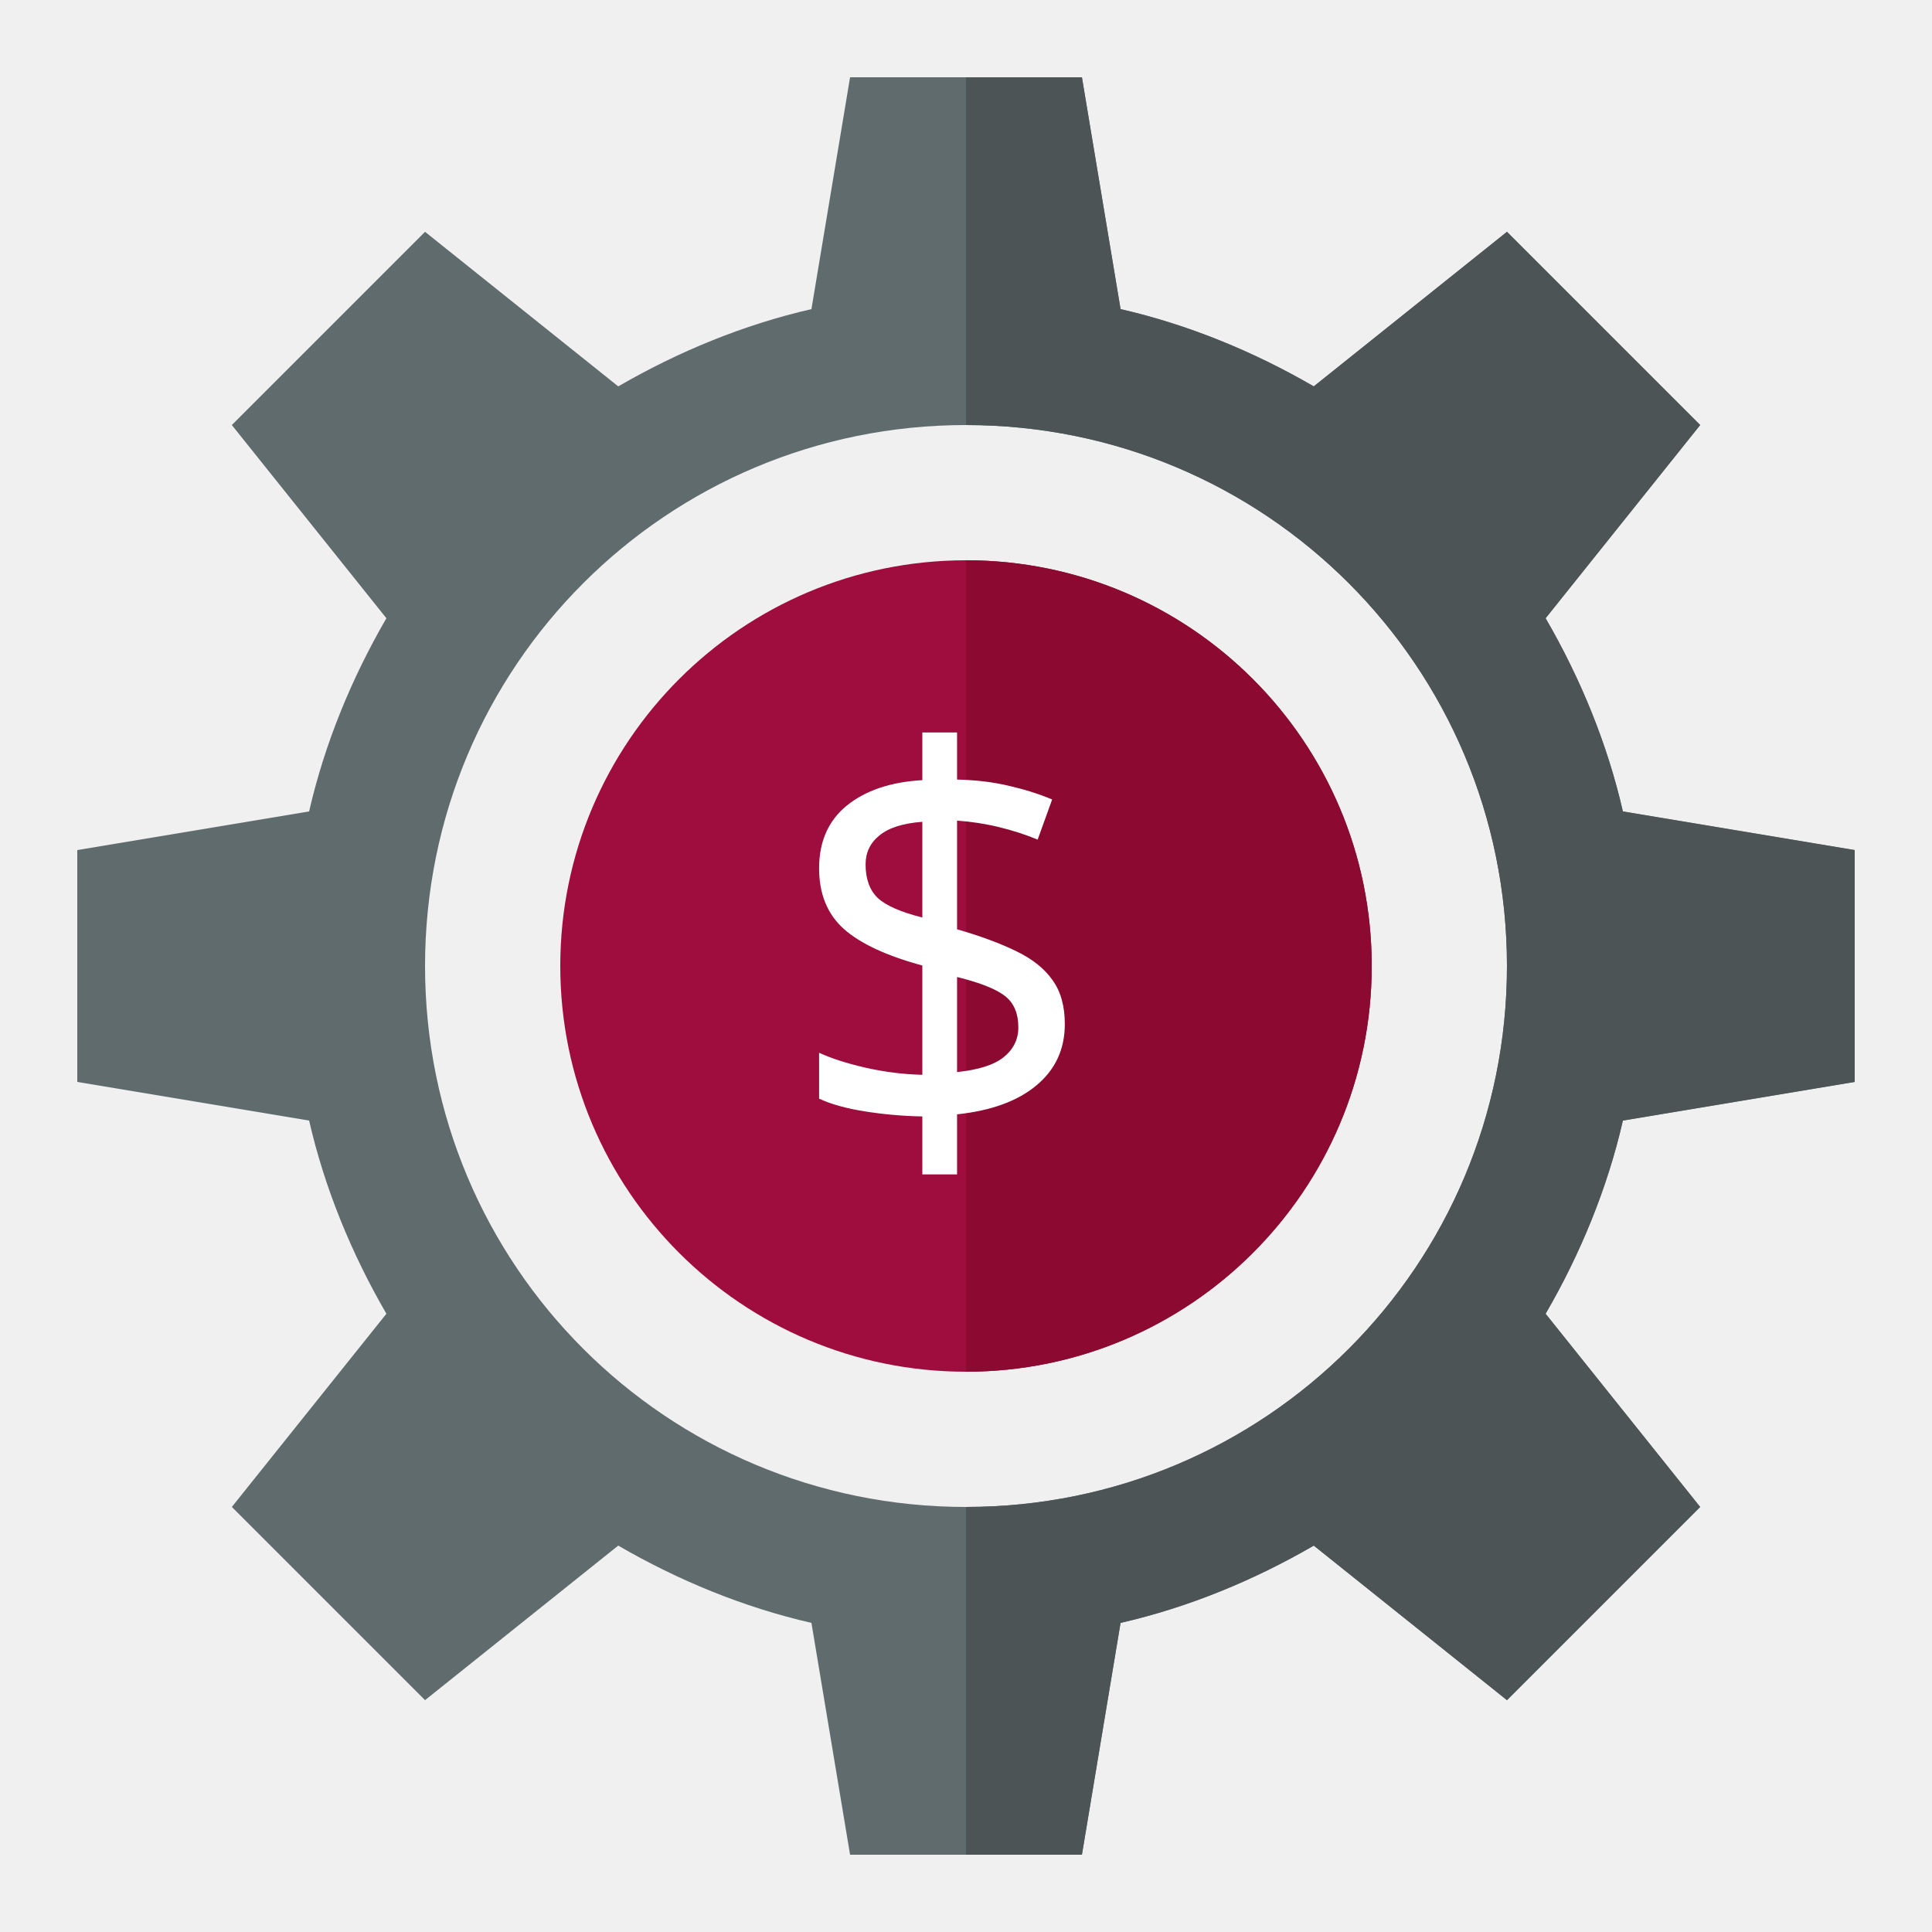
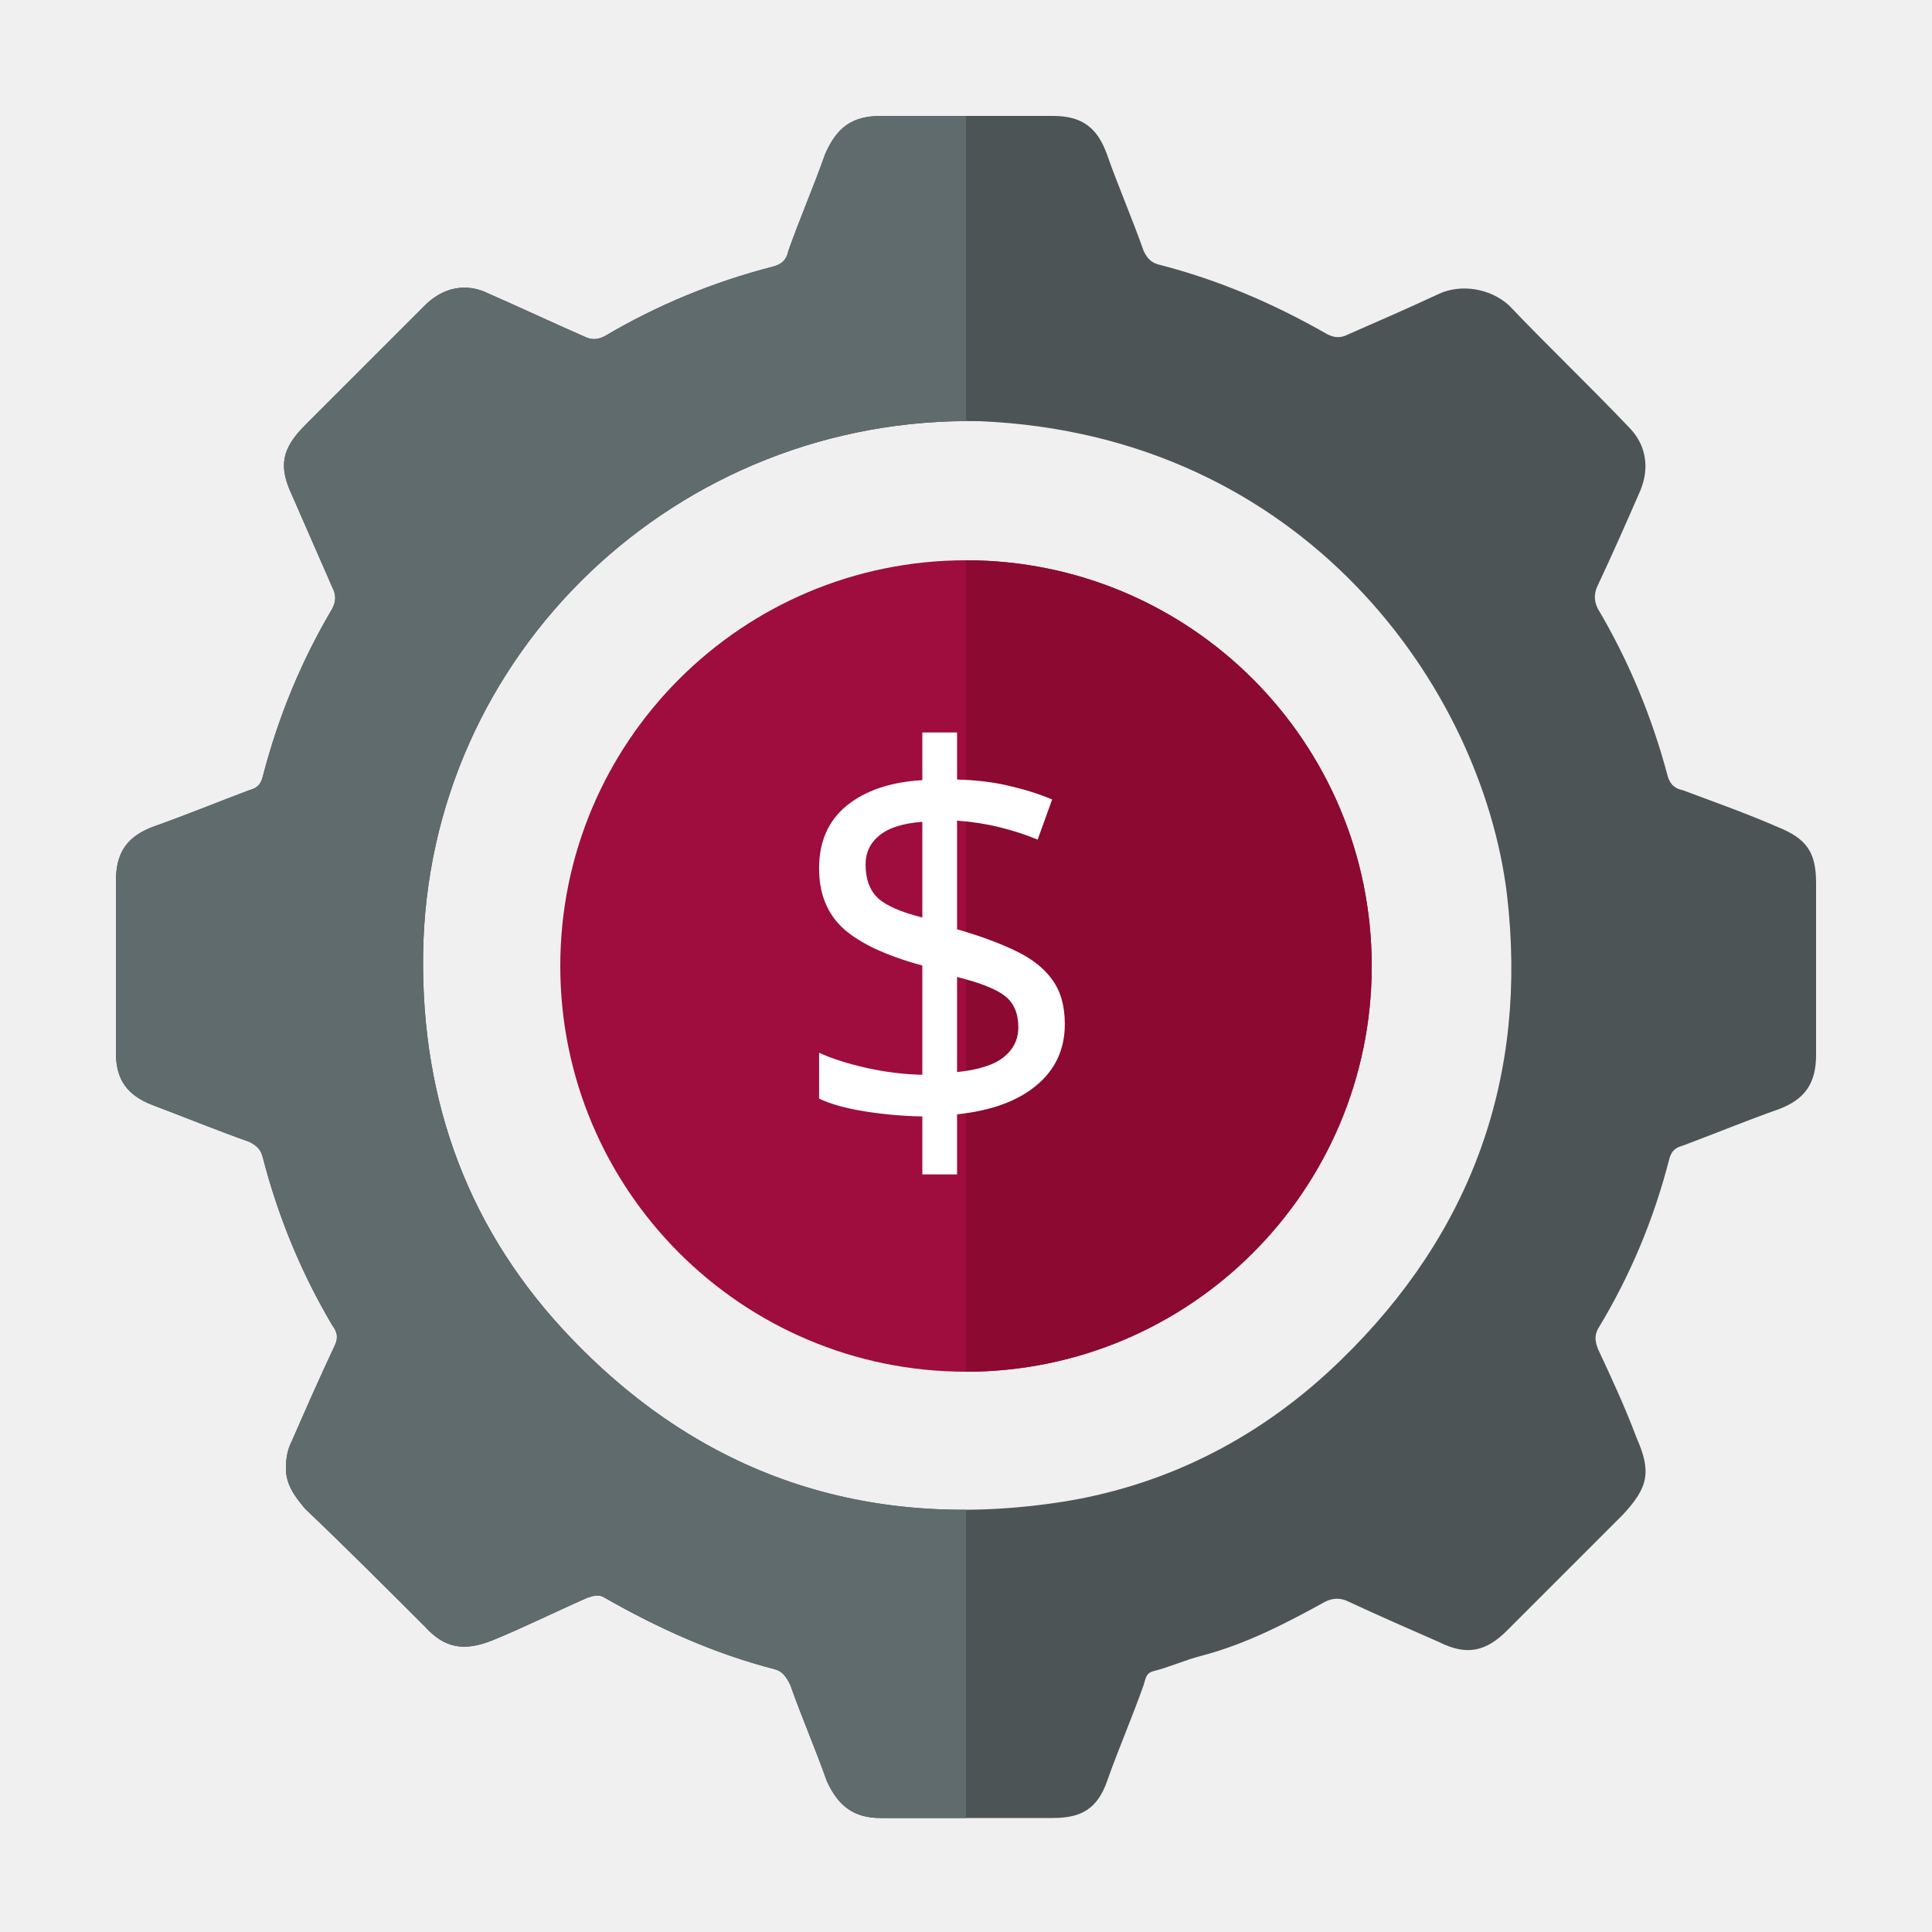
- <svg xmlns="http://www.w3.org/2000/svg" version="1.1" id="Capa_1" x="0px" y="0px" viewBox="0 0 100 100" style="enable-background:new 0 0 100 100;" xml:space="preserve">
+ <svg xmlns="http://www.w3.org/2000/svg" xmlns:xlink="http://www.w3.org/1999/xlink" version="1.1" id="Capa_1" x="0px" y="0px" viewBox="0 0 100 100" style="enable-background:new 0 0 100 100;" xml:space="preserve">
  <style type="text/css">
- 	.st0{fill:#5F6B6D;}
- 	.st1{fill:#4D5456;}
- 	.st2{fill:#9E0D3D;}
- 	.st3{fill:#8C0931;}
- 	.st4{fill:#FFFFFF;}
- 	.st5{font-family:'Arial-Black';}
- 	.st6{font-size:28px;}
- 	.st7{fill:#FEFEFE;}
+ 	.st0{display:none;fill:#5F6B6D;}
+ 	.st1{display:none;}
+ 	.st2{display:inline;fill:#4D5456;}
+ 	.st3{fill:#9E0D3D;}
+ 	.st4{fill:#8C0931;}
+ 	.st5{fill:#FFFFFF;}
+ 	.st6{font-family:'Arial-Black';}
+ 	.st7{font-size:28px;}
+ 	.st8{fill:#4D5456;}
+ 	.st9{fill:#FEFEFE;}
+ 	.st10{clip-path:url(#SVGID_00000136380744930187734810000010805935620566457771_);fill:#5F6B6D;}
</style>
  <path class="st0" d="M96,56V44l-12-2c-0.8-3.5-2.2-6.9-4-10l8-10L78,12l-10,8c-3.1-1.8-6.5-3.2-10-4L56,4H44l-2,12  c-3.5,0.8-6.9,2.2-10,4l-10-8L12,22l8,10c-1.8,3.1-3.2,6.5-4,10L4,44v12l12,2c0.8,3.5,2.2,6.9,4,10l-8,10l10,10l10-8  c3.1,1.8,6.5,3.2,10,4l2,12h12l2-12c3.5-0.8,6.9-2.2,10-4l10,8l10-10l-8-10c1.8-3.1,3.2-6.5,4-10L96,56z M50,78  c-15.5,0-28-12.5-28-28s12.5-28,28-28s28,12.5,28,28S65.5,78,50,78z" />
+   <g class="st1">
+     <path class="st2" d="M96,56V44l-12-2c-0.8-3.5-2.2-6.9-4-10l8-10L78,12l-10,8c-3.1-1.8-6.5-3.2-10-4L56,4h-6v18   c15.5,0,28,12.5,28,28S65.5,78,50,78v18h6l2-12c3.5-0.8,6.9-2.2,10-4l10,8l10-10l-8-10c1.8-3.1,3.2-6.5,4-10L96,56z" />
+   </g>
+   <circle class="st3" cx="50" cy="50" r="21" />
+   <path class="st4" d="M50,29c11.6,0,21,9.4,21,21s-9.4,21-21,21V29z" />
+   <text transform="matrix(1 0 0 1 40.6621 59.1621)" class="st5 st6 st7">$</text>
  <g>
-     <path class="st1" d="M96,56V44l-12-2c-0.8-3.5-2.2-6.9-4-10l8-10L78,12l-10,8c-3.1-1.8-6.5-3.2-10-4L56,4h-6v18   c15.5,0,28,12.5,28,28S65.5,78,50,78v18h6l2-12c3.5-0.8,6.9-2.2,10-4l10,8l10-10l-8-10c1.8-3.1,3.2-6.5,4-10L96,56z" />
+     <path class="st8" d="M148.6-28.3c0-0.4,0.1-0.7,0.2-1c0.5-1.1,1-2.3,1.5-3.4c0.1-0.3,0.1-0.5,0-0.8c-1.1-1.9-1.9-3.9-2.5-6.1   c-0.1-0.3-0.2-0.4-0.5-0.5c-1.2-0.4-2.4-0.9-3.5-1.4c-0.9-0.4-1.3-0.9-1.3-1.9c0-2.1,0-4.2,0-6.2c0-1,0.4-1.6,1.3-2   c1.2-0.5,2.3-0.9,3.5-1.4c0.3-0.1,0.4-0.2,0.5-0.5c0.6-2.1,1.4-4.2,2.5-6.1c0.2-0.3,0.1-0.5,0-0.7c-0.5-1.1-1-2.2-1.5-3.3   c-0.5-1-0.3-1.7,0.5-2.5c1.4-1.4,2.9-2.9,4.3-4.3c0.6-0.6,1.5-0.8,2.3-0.4c1.2,0.5,2.3,1,3.4,1.5c0.3,0.1,0.5,0.1,0.7,0   c1.9-1.1,3.9-1.9,6.1-2.5c0.3-0.1,0.5-0.2,0.6-0.5c0.4-1.2,0.9-2.3,1.3-3.5c0.4-1,0.9-1.3,2-1.3c2.1,0,4.1,0,6.2,0   c1,0,1.6,0.4,2,1.4c0.4,1.2,0.9,2.3,1.3,3.5c0.1,0.3,0.3,0.4,0.6,0.5c2.1,0.6,4.1,1.4,6.1,2.5c0.3,0.2,0.5,0.1,0.8,0   c1.1-0.5,2.2-0.9,3.3-1.5c0.8-0.4,1.8-0.2,2.5,0.4c1.4,1.5,2.9,2.9,4.4,4.4c0.6,0.6,0.8,1.5,0.4,2.3c-0.5,1.1-1,2.3-1.5,3.4   c-0.1,0.3-0.1,0.5,0,0.8c1.1,1.9,1.9,3.9,2.5,6c0.1,0.3,0.2,0.5,0.5,0.6c1.1,0.4,2.3,0.9,3.4,1.3c1,0.4,1.4,0.9,1.4,2   c0,2.1,0,4.1,0,6.2c0,1-0.4,1.6-1.4,2c-1.2,0.5-2.3,0.9-3.5,1.3c-0.3,0.1-0.4,0.2-0.5,0.5c-0.6,2.2-1.4,4.2-2.6,6.2   c-0.2,0.3-0.1,0.5,0,0.7c0.5,1.1,1,2.1,1.4,3.2c0.5,1.2,0.4,1.8-0.5,2.8c-1.4,1.4-2.8,2.8-4.2,4.2c-0.8,0.8-1.4,0.9-2.4,0.4   c-1.1-0.5-2.2-1-3.3-1.5c-0.3-0.1-0.5-0.1-0.8,0c-1.4,0.8-2.9,1.5-4.4,1.9c-0.6,0.2-1.2,0.4-1.8,0.6c-0.3,0.1-0.3,0.3-0.4,0.5   c-0.4,1.2-0.9,2.3-1.3,3.5c-0.4,0.9-0.9,1.3-2,1.3c-2.1,0-4.2,0-6.2,0c-1,0-1.6-0.4-1.9-1.3c-0.4-1.2-0.9-2.3-1.3-3.5   c-0.1-0.3-0.3-0.5-0.6-0.6c-2.2-0.6-4.2-1.4-6.2-2.6c-0.2-0.1-0.4-0.1-0.6,0c-1.1,0.5-2.3,1-3.4,1.5c-1,0.4-1.7,0.3-2.4-0.5   c-1.4-1.4-2.9-2.9-4.3-4.3C148.9-27.3,148.6-27.7,148.6-28.3z M173.7-66.1c-10.9-0.2-19.9,8.4-20.1,19.2   c-0.1,5.4,1.7,10.1,5.4,13.9c4.9,5.1,11,7,17.8,5.9c3.8-0.6,7.1-2.4,9.9-5.1c4.8-4.6,6.8-10.3,6-16.8   C191.9-56.5,185.4-65.6,173.7-66.1z" />
+     <path class="st4" d="M173.2-30.5c-9.1-0.1-16-7.2-15.9-16.4c0.1-8.6,7.4-15.7,16.2-15.5c8.9,0.2,15.8,7.5,15.6,16.4   C189-37.5,181.7-30.4,173.2-30.5z M172.4-37.9c0,0.3,0,0.6,0,0.9c0,0.2,0,0.3,0.3,0.3c1,0.2,1.2,0,1.2-1c0-0.2,0-0.5,0-0.7   c-0.1-0.5,0.1-0.8,0.7-0.9c0.4,0,0.7-0.2,1.1-0.4c2.3-1.3,2.8-4.2,1.1-6.1c-0.7-0.8-1.6-1.2-2.6-1.6c-0.9-0.4-1.7-0.7-2.4-1.3   c-1.1-1-0.7-2.7,0.6-3.2c1.1-0.4,2.2-0.2,3.3,0.1c0.4,0.1,0.7,0.5,1,0.3c0.3-0.2,0.3-0.7,0.5-1.1c0.1-0.3,0-0.4-0.2-0.5   c-0.7-0.3-1.4-0.6-2.2-0.6c-0.5,0-0.6-0.2-0.6-0.6c0-0.5,0-0.9,0-1.4c0-0.2,0-0.3-0.3-0.4c-1.1-0.2-1.2-0.1-1.2,1c0,0,0,0.1,0,0.1   c0,0.4,0.1,0.8,0,1.1c-0.2,0.4-0.7,0.2-1,0.4c-0.1,0-0.2,0.1-0.3,0.1c-2.3,1-3,4-1.4,5.8c0.7,0.7,1.5,1.2,2.4,1.5   c0.8,0.3,1.6,0.6,2.3,1.2c0.8,0.6,1.2,1.4,1,2.4c-0.2,1-0.9,1.5-1.8,1.7c-1.2,0.3-2.3,0.1-3.4-0.3c-0.3-0.1-0.7-0.6-1-0.4   c-0.3,0.2-0.3,0.7-0.5,1.1c-0.2,0.3,0,0.5,0.3,0.6c0.7,0.4,1.4,0.6,2.2,0.7C172.4-39,172.4-39,172.4-37.9z" />
+     <path class="st9" d="M172.4-37.9c0-1.1,0-1.1-1-1.3c-0.8-0.1-1.5-0.3-2.2-0.7c-0.3-0.1-0.4-0.3-0.3-0.6c0.2-0.4,0.1-0.9,0.5-1.1   c0.3-0.2,0.7,0.3,1,0.4c1.1,0.4,2.2,0.6,3.4,0.3c0.9-0.2,1.6-0.8,1.8-1.7c0.2-1-0.2-1.8-1-2.4c-0.7-0.5-1.5-0.8-2.3-1.2   c-0.9-0.4-1.7-0.8-2.4-1.5c-1.7-1.8-0.9-4.7,1.4-5.8c0.1,0,0.2-0.1,0.3-0.1c0.3-0.2,0.9-0.1,1-0.4c0.1-0.3,0-0.8,0-1.1   c0,0,0-0.1,0-0.1c0-1.1,0.2-1.2,1.2-1c0.2,0,0.3,0.2,0.3,0.4c0,0.5,0,0.9,0,1.4c0,0.5,0.1,0.6,0.6,0.6c0.8,0,1.5,0.3,2.2,0.6   c0.3,0.1,0.3,0.3,0.2,0.5c-0.2,0.4-0.2,0.9-0.5,1.1c-0.3,0.2-0.7-0.2-1-0.3c-1.1-0.3-2.2-0.5-3.3-0.1c-1.4,0.5-1.7,2.2-0.6,3.2   c0.7,0.7,1.6,1,2.4,1.3c0.9,0.4,1.9,0.9,2.6,1.6c1.7,1.9,1.2,4.9-1.1,6.1c-0.3,0.2-0.7,0.4-1.1,0.4c-0.6,0.1-0.7,0.4-0.7,0.9   c0,0.2,0,0.5,0,0.7c0,1-0.2,1.2-1.2,1c-0.2,0-0.3-0.1-0.3-0.3C172.4-37.3,172.4-37.6,172.4-37.9z" />
  </g>
-   <circle class="st2" cx="50" cy="50" r="21" />
-   <path class="st3" d="M50,29c11.6,0,21,9.4,21,21s-9.4,21-21,21V29z" />
-   <text transform="matrix(1 0 0 1 40.6621 59.1621)" class="st4 st5 st6">$</text>
+   <path class="st8" d="M14.8,76c0-0.6,0.1-1,0.3-1.4c0.7-1.6,1.4-3.2,2.2-4.9c0.2-0.4,0.2-0.7-0.1-1.1c-1.6-2.7-2.8-5.6-3.6-8.7  c-0.1-0.4-0.3-0.6-0.7-0.8c-1.7-0.6-3.4-1.3-5-1.9C6.6,56.7,6,55.9,6,54.5c0-3,0-6,0-8.9c0-1.5,0.6-2.3,1.9-2.8  c1.7-0.6,3.4-1.3,5-1.9c0.4-0.1,0.6-0.3,0.7-0.7c0.8-3.1,2-6,3.6-8.7c0.2-0.4,0.2-0.7,0-1.1c-0.7-1.6-1.4-3.2-2.1-4.8  c-0.7-1.5-0.5-2.4,0.7-3.6c2.1-2.1,4.1-4.1,6.2-6.2c0.9-0.9,2.1-1.2,3.3-0.6c1.6,0.7,3.3,1.5,4.9,2.2c0.4,0.2,0.7,0.2,1.1,0  c2.7-1.6,5.6-2.8,8.7-3.6c0.4-0.1,0.7-0.3,0.8-0.8c0.6-1.7,1.3-3.3,1.9-5C43.3,6.6,44.1,6,45.6,6c3,0,5.9,0,8.9,0  c1.5,0,2.3,0.6,2.8,2c0.6,1.7,1.3,3.3,1.9,5c0.2,0.4,0.4,0.6,0.8,0.7c3.1,0.8,5.9,2,8.7,3.6c0.4,0.2,0.7,0.2,1.1,0  c1.6-0.7,3.2-1.4,4.7-2.1c1.1-0.5,2.6-0.3,3.6,0.6c2,2.1,4.2,4.2,6.2,6.3c0.9,0.9,1.1,2.1,0.6,3.3c-0.7,1.6-1.4,3.2-2.2,4.9  c-0.2,0.4-0.2,0.8,0,1.2c1.6,2.7,2.8,5.6,3.6,8.6c0.1,0.4,0.3,0.7,0.8,0.8c1.6,0.6,3.3,1.2,4.9,1.9c1.5,0.6,2,1.3,2,2.9  c0,3,0,5.9,0,8.9c0,1.5-0.6,2.3-1.9,2.8c-1.7,0.6-3.4,1.3-5,1.9c-0.4,0.1-0.6,0.3-0.7,0.7c-0.8,3.1-2,6-3.7,8.8  c-0.2,0.4-0.1,0.7,0,1c0.7,1.5,1.4,3,2,4.6c0.8,1.8,0.6,2.6-0.7,4c-2,2-4,4-6,6c-1.1,1.1-2.1,1.3-3.5,0.6c-1.6-0.7-3.2-1.4-4.7-2.1  c-0.4-0.2-0.8-0.2-1.2,0c-2,1.1-4.1,2.2-6.4,2.8c-0.8,0.2-1.7,0.6-2.5,0.8c-0.4,0.1-0.4,0.4-0.5,0.7c-0.6,1.7-1.3,3.3-1.9,5  c-0.5,1.4-1.3,1.9-2.8,1.9c-3,0-6,0-8.9,0c-1.4,0-2.2-0.6-2.8-1.9c-0.6-1.7-1.3-3.3-1.9-5c-0.2-0.4-0.4-0.7-0.8-0.8  c-3.1-0.8-6-2.1-8.8-3.7c-0.3-0.2-0.6-0.1-0.9,0c-1.6,0.7-3.2,1.5-4.9,2.2C24,85.5,23,85.3,22,84.2c-2-2-4.1-4.1-6.2-6.1  C15.2,77.4,14.8,76.8,14.8,76z M50.7,21.8c-15.6-0.3-28.6,12-28.8,27.6c-0.1,7.7,2.4,14.4,7.7,19.9c7,7.3,15.7,10,25.6,8.4  c5.4-0.9,10.2-3.4,14.2-7.3c6.8-6.6,9.7-14.7,8.6-24.1C76.7,35.6,67.5,22.5,50.7,21.8z" />
  <g>
-     <path class="st1" d="M148.6-28.3c0-0.4,0.1-0.7,0.2-1c0.5-1.1,1-2.3,1.5-3.4c0.1-0.3,0.1-0.5,0-0.8c-1.1-1.9-1.9-3.9-2.5-6.1   c-0.1-0.3-0.2-0.4-0.5-0.5c-1.2-0.4-2.4-0.9-3.5-1.4c-0.9-0.4-1.3-0.9-1.3-1.9c0-2.1,0-4.2,0-6.2c0-1,0.4-1.6,1.3-2   c1.2-0.5,2.3-0.9,3.5-1.4c0.3-0.1,0.4-0.2,0.5-0.5c0.6-2.1,1.4-4.2,2.5-6.1c0.2-0.3,0.1-0.5,0-0.7c-0.5-1.1-1-2.2-1.5-3.3   c-0.5-1-0.3-1.7,0.5-2.5c1.4-1.4,2.9-2.9,4.3-4.3c0.6-0.6,1.5-0.8,2.3-0.4c1.2,0.5,2.3,1,3.4,1.5c0.3,0.1,0.5,0.1,0.7,0   c1.9-1.1,3.9-1.9,6.1-2.5c0.3-0.1,0.5-0.2,0.6-0.5c0.4-1.2,0.9-2.3,1.3-3.5c0.4-1,0.9-1.3,2-1.3c2.1,0,4.1,0,6.2,0   c1,0,1.6,0.4,2,1.4c0.4,1.2,0.9,2.3,1.3,3.5c0.1,0.3,0.3,0.4,0.6,0.5c2.1,0.6,4.1,1.4,6.1,2.5c0.3,0.2,0.5,0.1,0.8,0   c1.1-0.5,2.2-0.9,3.3-1.5c0.8-0.4,1.8-0.2,2.5,0.4c1.4,1.5,2.9,2.9,4.4,4.4c0.6,0.6,0.8,1.5,0.4,2.3c-0.5,1.1-1,2.3-1.5,3.4   c-0.1,0.3-0.1,0.5,0,0.8c1.1,1.9,1.9,3.9,2.5,6c0.1,0.3,0.2,0.5,0.5,0.6c1.1,0.4,2.3,0.9,3.4,1.3c1,0.4,1.4,0.9,1.4,2   c0,2.1,0,4.1,0,6.2c0,1-0.4,1.6-1.4,2c-1.2,0.5-2.3,0.9-3.5,1.3c-0.3,0.1-0.4,0.2-0.5,0.5c-0.6,2.2-1.4,4.2-2.6,6.2   c-0.2,0.3-0.1,0.5,0,0.7c0.5,1.1,1,2.1,1.4,3.2c0.5,1.2,0.4,1.8-0.5,2.8c-1.4,1.4-2.8,2.8-4.2,4.2c-0.8,0.8-1.4,0.9-2.4,0.4   c-1.1-0.5-2.2-1-3.3-1.5c-0.3-0.1-0.5-0.1-0.8,0c-1.4,0.8-2.9,1.5-4.4,1.9c-0.6,0.2-1.2,0.4-1.8,0.6c-0.3,0.1-0.3,0.3-0.4,0.5   c-0.4,1.2-0.9,2.3-1.3,3.5c-0.4,0.9-0.9,1.3-2,1.3c-2.1,0-4.2,0-6.2,0c-1,0-1.6-0.4-1.9-1.3c-0.4-1.2-0.9-2.3-1.3-3.5   c-0.1-0.3-0.3-0.5-0.6-0.6c-2.2-0.6-4.2-1.4-6.2-2.6c-0.2-0.1-0.4-0.1-0.6,0c-1.1,0.5-2.3,1-3.4,1.5c-1,0.4-1.7,0.3-2.4-0.5   c-1.4-1.4-2.9-2.9-4.3-4.3C148.9-27.3,148.6-27.7,148.6-28.3z M173.7-66.1c-10.9-0.2-19.9,8.4-20.1,19.2   c-0.1,5.4,1.7,10.1,5.4,13.9c4.9,5.1,11,7,17.8,5.9c3.8-0.6,7.1-2.4,9.9-5.1c4.8-4.6,6.8-10.3,6-16.8   C191.9-56.5,185.4-65.6,173.7-66.1z" />
-     <path class="st3" d="M173.2-30.5c-9.1-0.1-16-7.2-15.9-16.4c0.1-8.6,7.4-15.7,16.2-15.5c8.9,0.2,15.8,7.5,15.6,16.4   C189-37.5,181.7-30.4,173.2-30.5z M172.4-37.9c0,0.3,0,0.6,0,0.9c0,0.2,0,0.3,0.3,0.3c1,0.2,1.2,0,1.2-1c0-0.2,0-0.5,0-0.7   c-0.1-0.5,0.1-0.8,0.7-0.9c0.4,0,0.7-0.2,1.1-0.4c2.3-1.3,2.8-4.2,1.1-6.1c-0.7-0.8-1.6-1.2-2.6-1.6c-0.9-0.4-1.7-0.7-2.4-1.3   c-1.1-1-0.7-2.7,0.6-3.2c1.1-0.4,2.2-0.2,3.3,0.1c0.4,0.1,0.7,0.5,1,0.3c0.3-0.2,0.3-0.7,0.5-1.1c0.1-0.3,0-0.4-0.2-0.5   c-0.7-0.3-1.4-0.6-2.2-0.6c-0.5,0-0.6-0.2-0.6-0.6c0-0.5,0-0.9,0-1.4c0-0.2,0-0.3-0.3-0.4c-1.1-0.2-1.2-0.1-1.2,1c0,0,0,0.1,0,0.1   c0,0.4,0.1,0.8,0,1.1c-0.2,0.4-0.7,0.2-1,0.4c-0.1,0-0.2,0.1-0.3,0.1c-2.3,1-3,4-1.4,5.8c0.7,0.7,1.5,1.2,2.4,1.5   c0.8,0.3,1.6,0.6,2.3,1.2c0.8,0.6,1.2,1.4,1,2.4c-0.2,1-0.9,1.5-1.8,1.7c-1.2,0.3-2.3,0.1-3.4-0.3c-0.3-0.1-0.7-0.6-1-0.4   c-0.3,0.2-0.3,0.7-0.5,1.1c-0.2,0.3,0,0.5,0.3,0.6c0.7,0.4,1.4,0.6,2.2,0.7C172.4-39,172.4-39,172.4-37.9z" />
-     <path class="st7" d="M172.4-37.9c0-1.1,0-1.1-1-1.3c-0.8-0.1-1.5-0.3-2.2-0.7c-0.3-0.1-0.4-0.3-0.3-0.6c0.2-0.4,0.1-0.9,0.5-1.1   c0.3-0.2,0.7,0.3,1,0.4c1.1,0.4,2.2,0.6,3.4,0.3c0.9-0.2,1.6-0.8,1.8-1.7c0.2-1-0.2-1.8-1-2.4c-0.7-0.5-1.5-0.8-2.3-1.2   c-0.9-0.4-1.7-0.8-2.4-1.5c-1.7-1.8-0.9-4.7,1.4-5.8c0.1,0,0.2-0.1,0.3-0.1c0.3-0.2,0.9-0.1,1-0.4c0.1-0.3,0-0.8,0-1.1   c0,0,0-0.1,0-0.1c0-1.1,0.2-1.2,1.2-1c0.2,0,0.3,0.2,0.3,0.4c0,0.5,0,0.9,0,1.4c0,0.5,0.1,0.6,0.6,0.6c0.8,0,1.5,0.3,2.2,0.6   c0.3,0.1,0.3,0.3,0.2,0.5c-0.2,0.4-0.2,0.9-0.5,1.1c-0.3,0.2-0.7-0.2-1-0.3c-1.1-0.3-2.2-0.5-3.3-0.1c-1.4,0.5-1.7,2.2-0.6,3.2   c0.7,0.7,1.6,1,2.4,1.3c0.9,0.4,1.9,0.9,2.6,1.6c1.7,1.9,1.2,4.9-1.1,6.1c-0.3,0.2-0.7,0.4-1.1,0.4c-0.6,0.1-0.7,0.4-0.7,0.9   c0,0.2,0,0.5,0,0.7c0,1-0.2,1.2-1.2,1c-0.2,0-0.3-0.1-0.3-0.3C172.4-37.3,172.4-37.6,172.4-37.9z" />
+     <defs>
+       <rect id="SVGID_1_" x="-15.7" y="-9.5" width="65.7" height="117" />
+     </defs>
+     <clipPath id="SVGID_00000055667301071614533630000016148228936438164104_">
+       <use xlink:href="#SVGID_1_" style="overflow:visible;" />
+     </clipPath>
+     <path style="clip-path:url(#SVGID_00000055667301071614533630000016148228936438164104_);fill:#5F6B6D;" d="M14.8,76   c0-0.6,0.1-1,0.3-1.4c0.7-1.6,1.4-3.2,2.2-4.9c0.2-0.4,0.2-0.7-0.1-1.1c-1.6-2.7-2.8-5.6-3.6-8.7c-0.1-0.4-0.3-0.6-0.7-0.8   c-1.7-0.6-3.4-1.3-5-1.9C6.6,56.7,6,55.9,6,54.5c0-3,0-6,0-8.9c0-1.5,0.6-2.3,1.9-2.8c1.7-0.6,3.4-1.3,5-1.9   c0.4-0.1,0.6-0.3,0.7-0.7c0.8-3.1,2-6,3.6-8.7c0.2-0.4,0.2-0.7,0-1.1c-0.7-1.6-1.4-3.2-2.1-4.8c-0.7-1.5-0.5-2.4,0.7-3.6   c2.1-2.1,4.1-4.1,6.2-6.2c0.9-0.9,2.1-1.2,3.3-0.6c1.6,0.7,3.3,1.5,4.9,2.2c0.4,0.2,0.7,0.2,1.1,0c2.7-1.6,5.6-2.8,8.7-3.6   c0.4-0.1,0.7-0.3,0.8-0.8c0.6-1.7,1.3-3.3,1.9-5C43.3,6.6,44.1,6,45.6,6c3,0,5.9,0,8.9,0c1.5,0,2.3,0.6,2.8,2   c0.6,1.7,1.3,3.3,1.9,5c0.2,0.4,0.4,0.6,0.8,0.7c3.1,0.8,5.9,2,8.7,3.6c0.4,0.2,0.7,0.2,1.1,0c1.6-0.7,3.2-1.4,4.7-2.1   c1.1-0.5,2.6-0.3,3.6,0.6c2,2.1,4.2,4.2,6.2,6.3c0.9,0.9,1.1,2.1,0.6,3.3c-0.7,1.6-1.4,3.2-2.2,4.9c-0.2,0.4-0.2,0.8,0,1.2   c1.6,2.7,2.8,5.6,3.6,8.6c0.1,0.4,0.3,0.7,0.8,0.8c1.6,0.6,3.3,1.2,4.9,1.9c1.5,0.6,2,1.3,2,2.9c0,3,0,5.9,0,8.9   c0,1.5-0.6,2.3-1.9,2.8c-1.7,0.6-3.4,1.3-5,1.9c-0.4,0.1-0.6,0.3-0.7,0.7c-0.8,3.1-2,6-3.7,8.8c-0.2,0.4-0.1,0.7,0,1   c0.7,1.5,1.4,3,2,4.6c0.8,1.8,0.6,2.6-0.7,4c-2,2-4,4-6,6c-1.1,1.1-2.1,1.3-3.5,0.6c-1.6-0.7-3.2-1.4-4.7-2.1   c-0.4-0.2-0.8-0.2-1.2,0c-2,1.1-4.1,2.2-6.4,2.8c-0.8,0.2-1.7,0.6-2.5,0.8c-0.4,0.1-0.4,0.4-0.5,0.7c-0.6,1.7-1.3,3.3-1.9,5   c-0.5,1.4-1.3,1.9-2.8,1.9c-3,0-6,0-8.9,0c-1.4,0-2.2-0.6-2.8-1.9c-0.6-1.7-1.3-3.3-1.9-5c-0.2-0.4-0.4-0.7-0.8-0.8   c-3.1-0.8-6-2.1-8.8-3.7c-0.3-0.2-0.6-0.1-0.9,0c-1.6,0.7-3.2,1.5-4.9,2.2C24,85.5,23,85.3,22,84.2c-2-2-4.1-4.1-6.2-6.1   C15.2,77.4,14.8,76.8,14.8,76z M50.7,21.8c-15.6-0.3-28.6,12-28.8,27.6c-0.1,7.7,2.4,14.4,7.7,19.9c7,7.3,15.7,10,25.6,8.4   c5.4-0.9,10.2-3.4,14.2-7.3c6.8-6.6,9.7-14.7,8.6-24.1C76.7,35.6,67.5,22.5,50.7,21.8z" />
  </g>
</svg>
